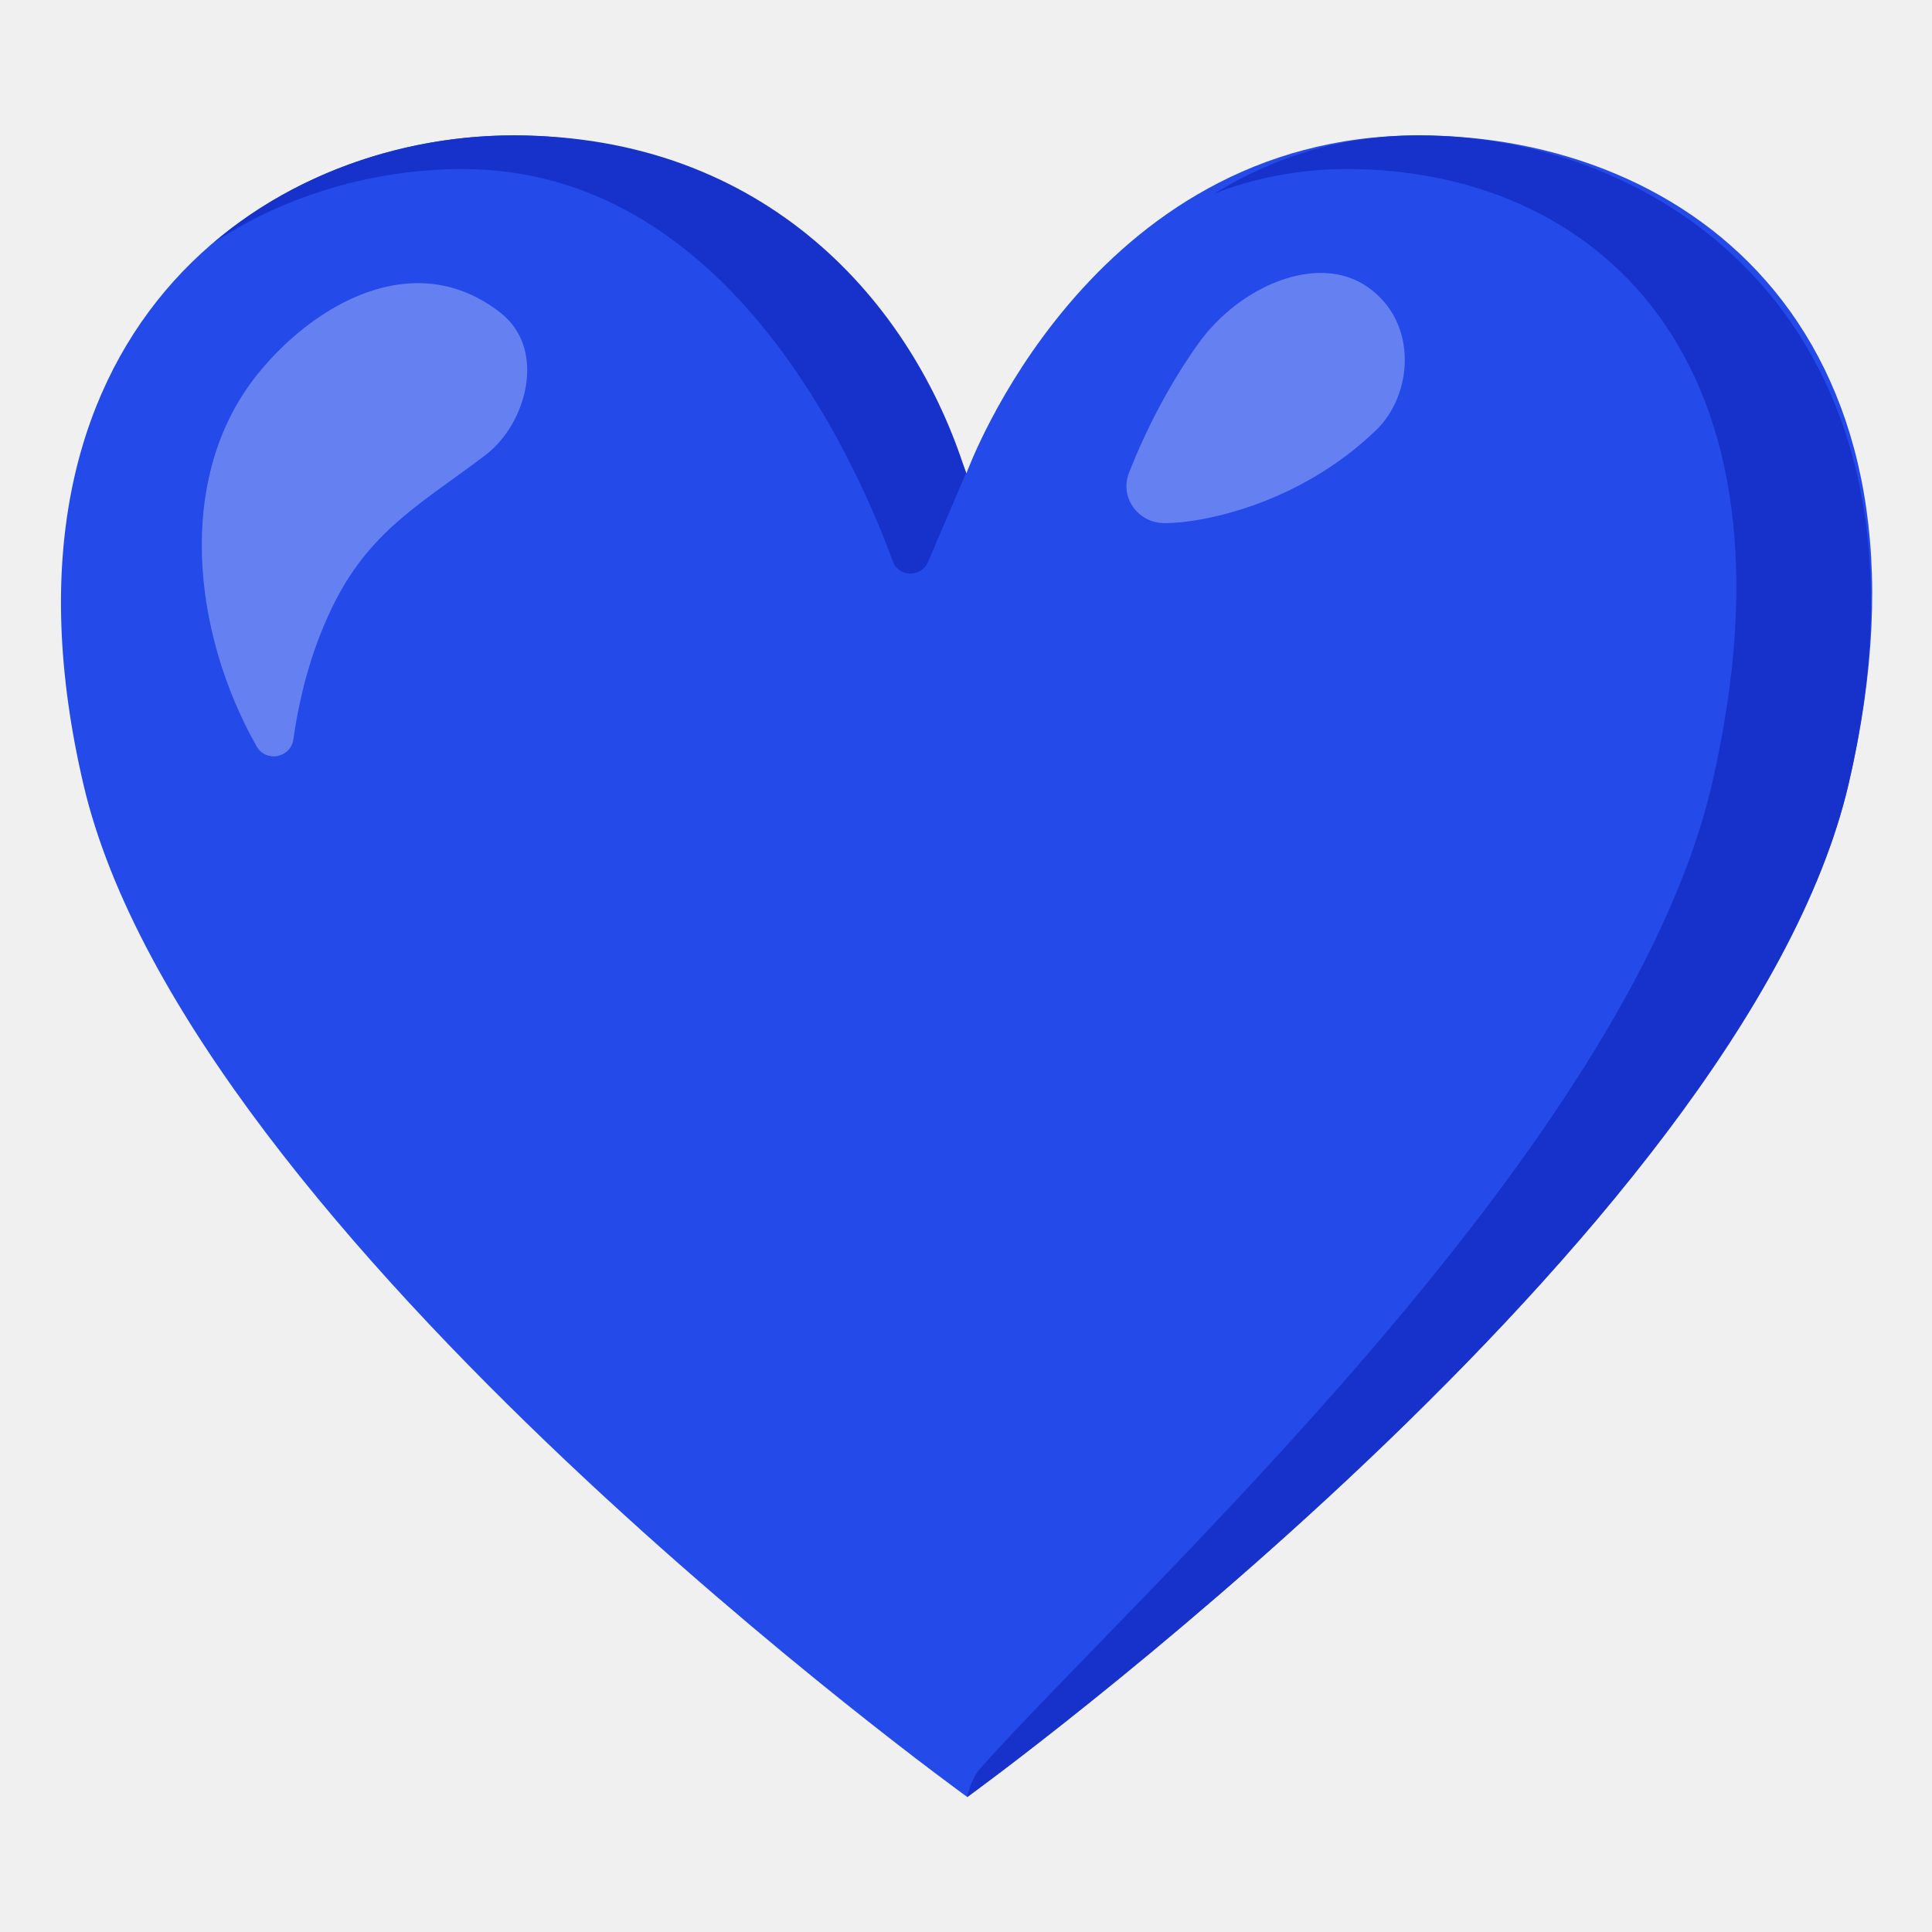
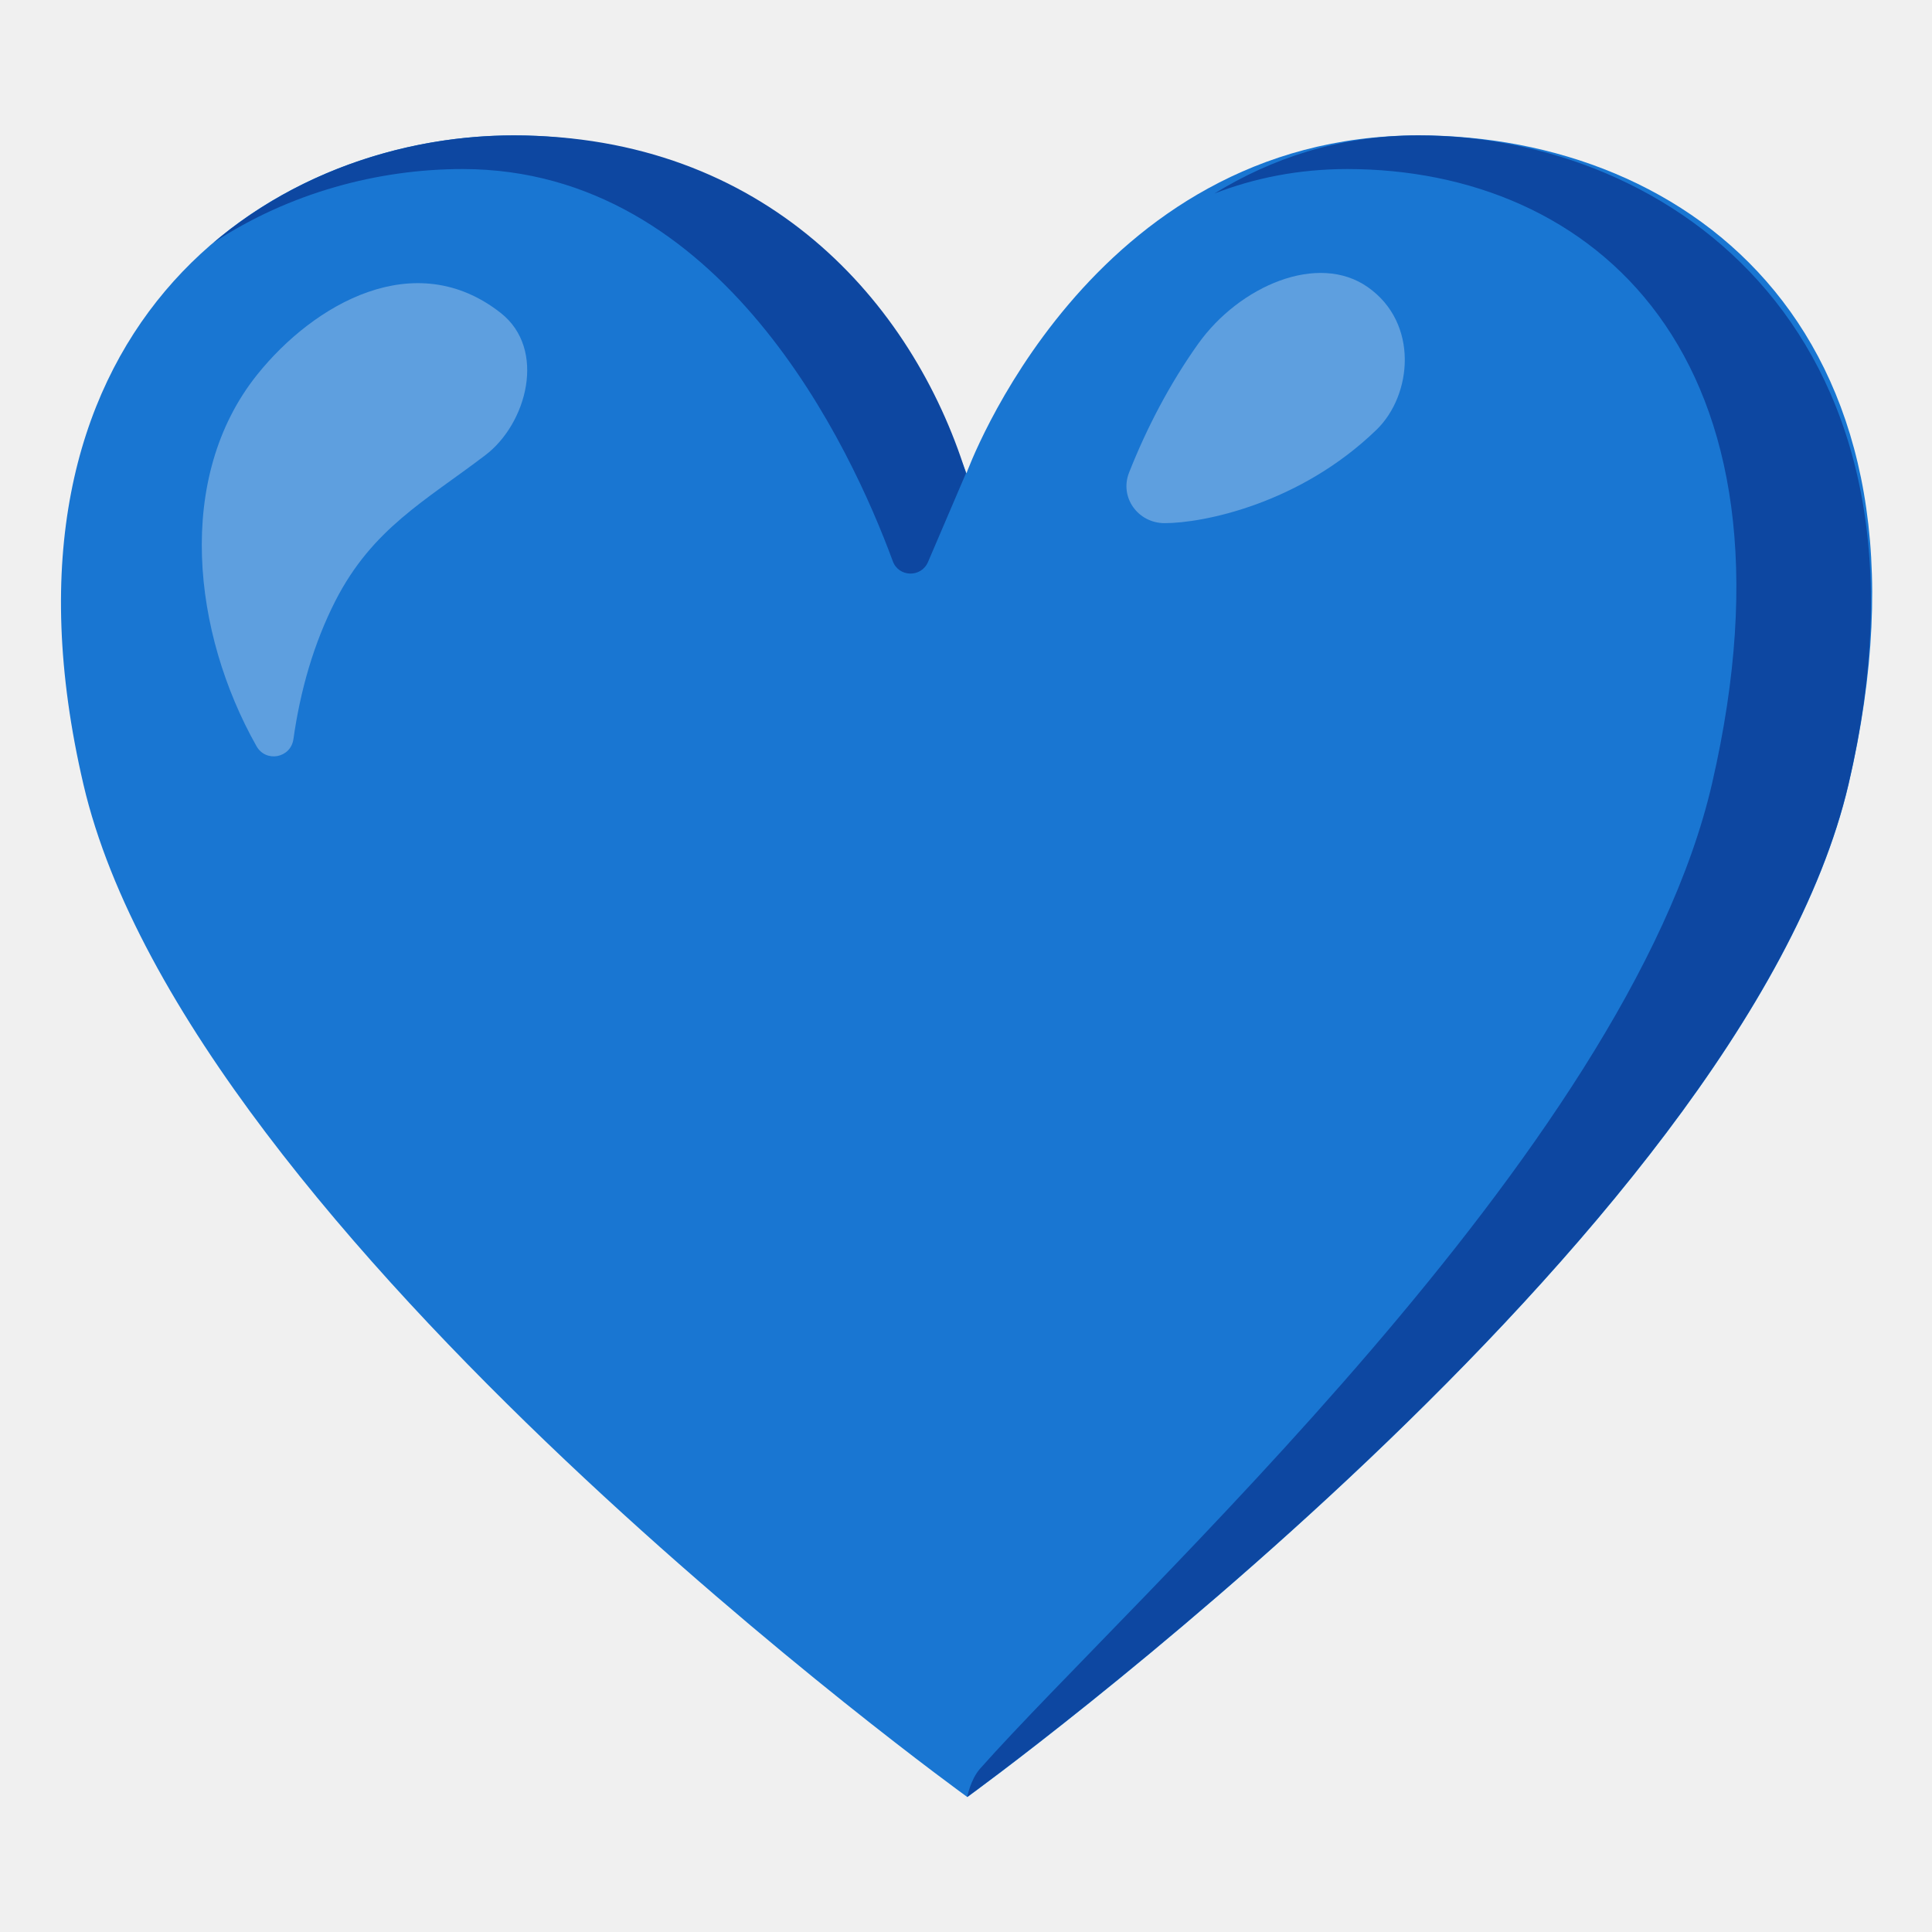
<svg xmlns="http://www.w3.org/2000/svg" version="1.1" id="Layer_2_1_" x="0px" y="0px" viewBox="0 0 128 128" style="enable-background:new 0 0 128 128;" xml:space="preserve">
  <g>
-     <path style="fill:#244AEA;" d="M93.99,8.97c-21.91,0-29.96,22.39-29.96,22.39S56.09,8.97,34.03,8.97   c-16.58,0-35.48,13.14-28.5,43.01c6.98,29.87,58.56,67.08,58.56,67.08s51.39-37.21,58.38-67.08   C129.45,22.11,111.91,8.97,93.99,8.97z" />
+     <path style="fill:#1976D2;" d="M93.99,8.97c-21.91,0-29.96,22.39-29.96,22.39S56.09,8.97,34.03,8.97   c-16.58,0-35.48,13.14-28.5,43.01c6.98,29.87,58.56,67.08,58.56,67.08s51.39-37.21,58.38-67.08   C129.45,22.11,111.91,8.97,93.99,8.97z" />
    <g>
-       <path style="fill:#1632CB;" d="M30.65,11.2c17.2,0,25.74,18.49,28.5,25.98c0.39,1.07,1.88,1.1,2.33,0.06L64,31.35    C60.45,20.01,50.69,8.97,34.03,8.97c-6.9,0-14.19,2.28-19.86,7.09C19.18,12.77,25.05,11.2,30.65,11.2z" />
-       <path style="fill:#1632CB;" d="M93.99,8.97c-5.29,0-9.77,1.54-13.53,3.85c2.64-1.02,5.56-1.62,8.8-1.62    c16.21,0,30.72,12.29,24.17,40.7c-5.62,24.39-38.46,53.98-48.49,65.27c-0.64,0.72-0.86,1.88-0.86,1.88s51.39-37.21,58.38-67.08    C129.45,22.11,110.57,8.97,93.99,8.97z" />
+       <path style="fill:#0D47A1;" d="M30.65,11.2c17.2,0,25.74,18.49,28.5,25.98c0.39,1.07,1.88,1.1,2.33,0.06L64,31.35    C60.45,20.01,50.69,8.97,34.03,8.97c-6.9,0-14.19,2.28-19.86,7.09C19.18,12.77,25.05,11.2,30.65,11.2z" />
+       <path style="fill:#0D47A1;" d="M93.99,8.97c-5.29,0-9.77,1.54-13.53,3.85c2.64-1.02,5.56-1.62,8.8-1.62    c16.21,0,30.72,12.29,24.17,40.7c-5.62,24.39-38.46,53.98-48.49,65.27c-0.64,0.72-0.86,1.88-0.86,1.88s51.39-37.21,58.38-67.08    C129.45,22.11,110.57,8.97,93.99,8.97z" />
    </g>
    <g style="opacity:0.3;">
      <g>
        <g>
          <path style="fill:#FFFFFF;" d="M17.04,24.82c3.75-4.68,10.45-8.55,16.13-4.09c3.07,2.41,1.73,7.35-1.02,9.43      c-4,3.04-7.48,4.87-9.92,9.63c-1.46,2.86-2.34,5.99-2.79,9.18c-0.18,1.26-1.83,1.57-2.45,0.46      C12.77,41.95,11.57,31.65,17.04,24.82z" />
        </g>
      </g>
    </g>
    <path style="opacity:0.3;fill:#FFFFFF;" d="M77.16,34.66c-1.76,0-3-1.7-2.36-3.34c1.19-3.02,2.73-5.94,4.58-8.54   c2.74-3.84,7.95-6.08,11.25-3.75c3.38,2.38,2.94,7.14,0.57,9.44C86.11,33.4,79.69,34.66,77.16,34.66z" />
  </g>
</svg>
